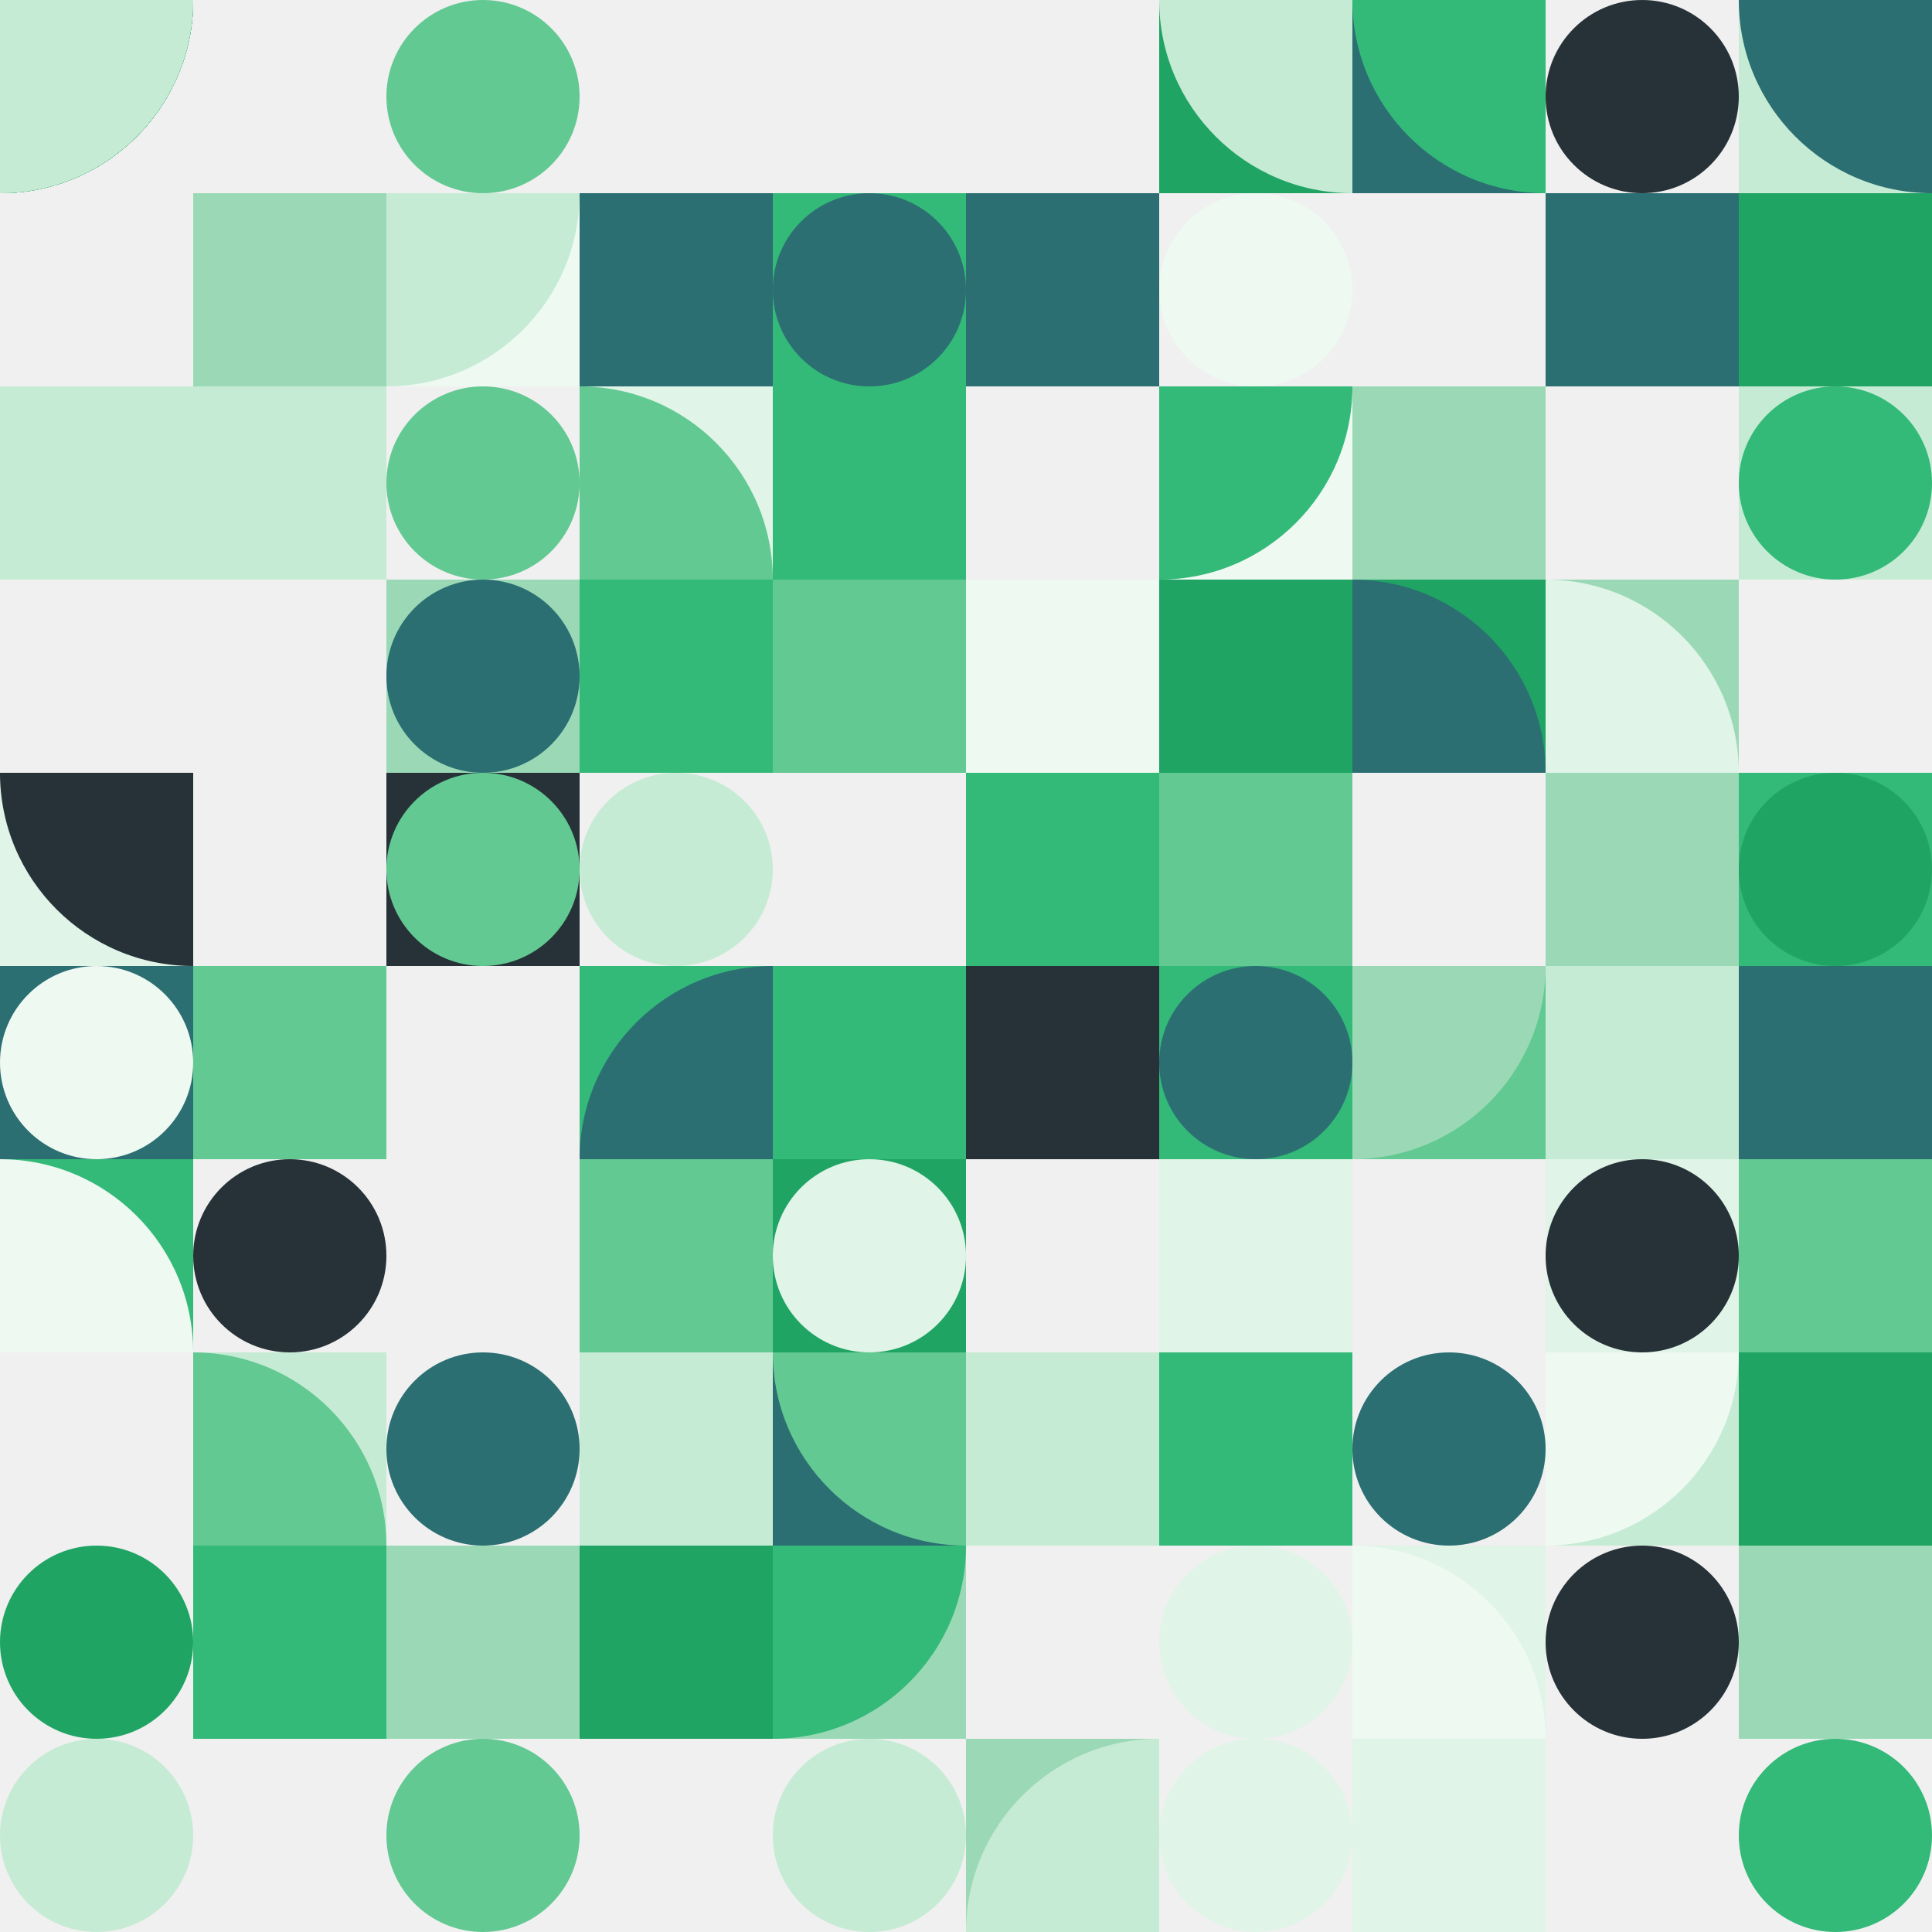
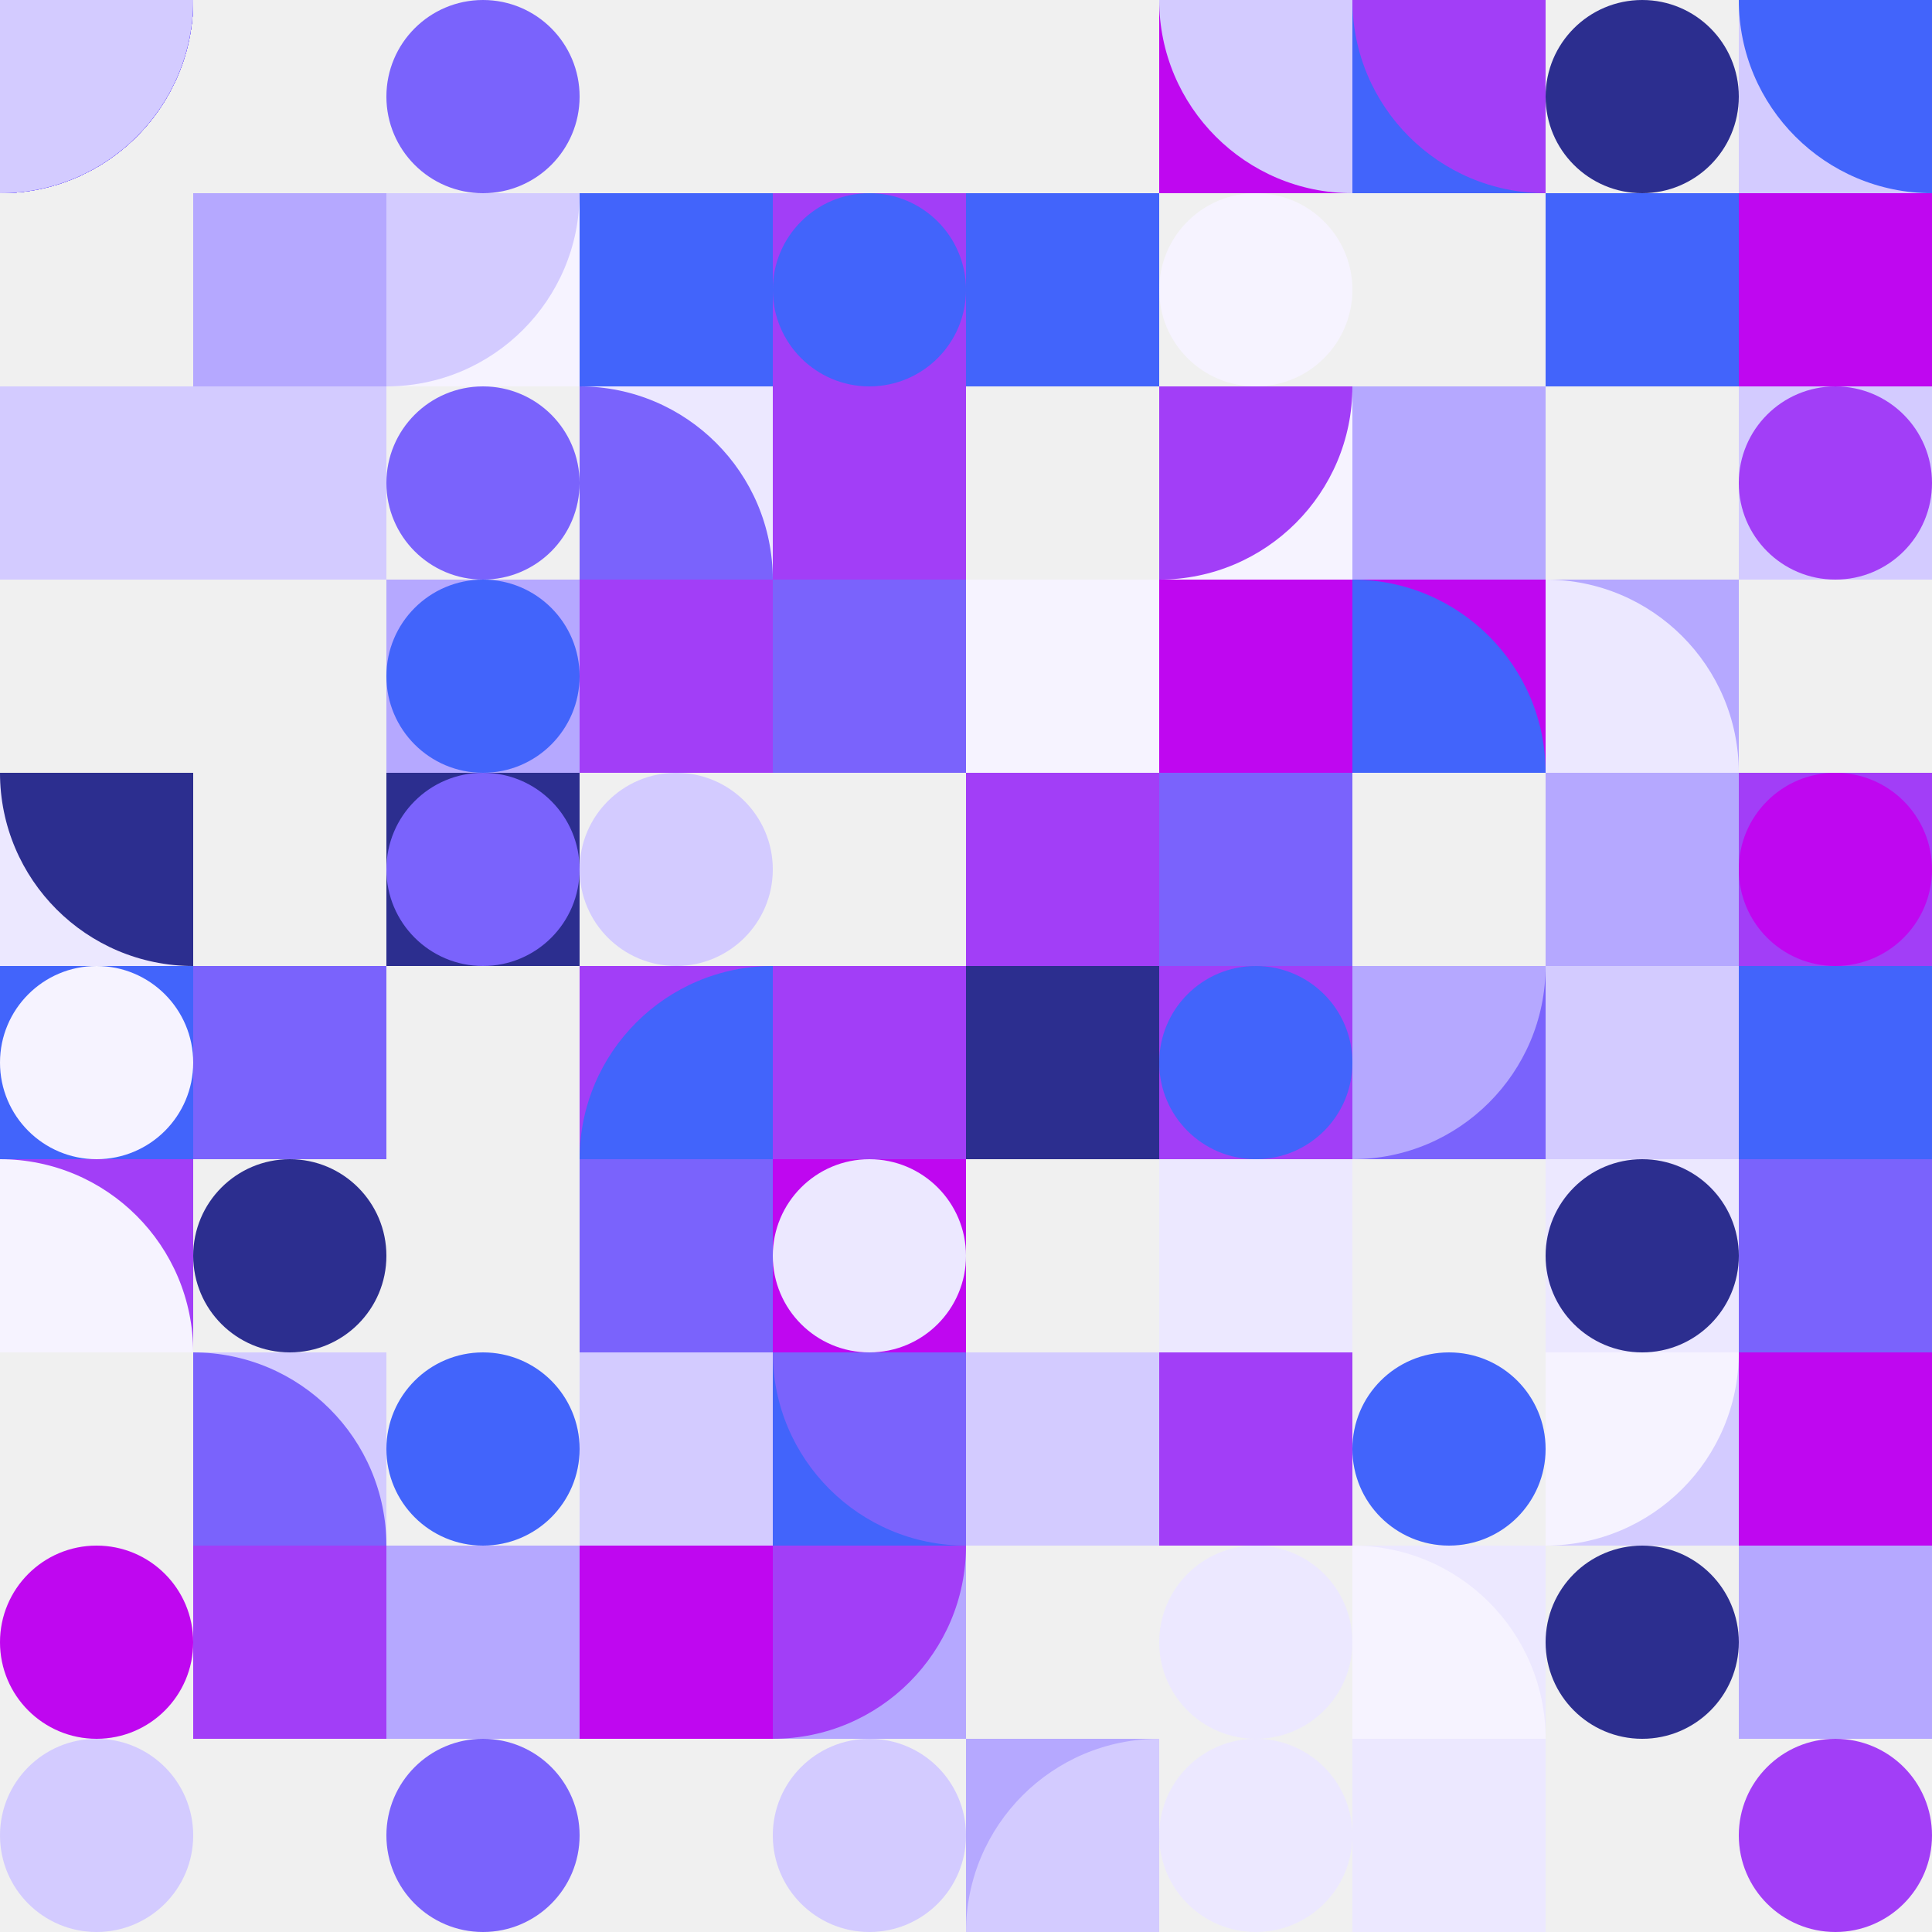
<svg xmlns="http://www.w3.org/2000/svg" id="canvas" height="100%" version="1.1" viewBox="0 0 600 600">
  <rect width="600" height="600" fill="transparent" />
  <mask id="mask" mask-type="alpha" maskUnits="userSpaceOnUse">
    <rect transform="translate(0, 0)" width="600" height="600" fill="white" />
  </mask>
  <svg>
-     <path transform="translate(0, 0 translate(30,30) rotate(180) translate(-30,-30)" d="M0 60C33.137 60 60 33.137 60 5.24537e-06L5.24537e-06 0L0 60Z" fill="#263238" />
-   </svg>
-   <svg>
-     <path transform="translate(0, 3600 translate(30,30) rotate(270) translate(-30,-30)" d="M0 60C33.137 60 60 33.137 60 5.24537e-06L5.24537e-06 0L0 60Z" fill="#C6EBD4" />
-   </svg>
-   <svg>
-     <path transform="     translate(0, 120)     " d="M0 0h60v60H0z" fill="     #C6EBD4" />
-   </svg>
-   <svg>
-     <path transform="translate(0, 10800 translate(30,30) rotate(270) translate(-30,-30)" d="M0 60C33.137 60 60 33.137 60 5.24537e-06L5.24537e-06 0L0 60Z" fill="#62C992" />
-   </svg>
-   <svg>
-     <path transform="translate(0,240) translate(30,30) rotate(270) translate(-30,-30)" fill="#E0F4E8" d="M60 0v60H0V0z" />
-     <path transform="translate(0,240) translate(30,30) rotate(270) translate(-30,-30)" fill="#263238" d="M60 0v60H0C0 26.863 26.863 0 60 0z" />
-   </svg>
-   <svg>
-     <path transform="translate(0, 300) translate(30,30) rotate(180) translate(-30,-30)" fill="#2B6F73" d="M0 0h60v60H0z" />
-     <circle cx="30" cy="30" r="30" transform="translate(0, 300) translate(30,30) rotate(180) translate(-30,-30)" fill="#EEF9F2" />
-   </svg>
-   <svg>
-     <path transform="translate(0,360) translate(30,30) rotate(90) translate(-30,-30)" fill="#33B978" d="M60 0v60H0V0z" />
-     <path transform="translate(0,360) translate(30,30) rotate(90) translate(-30,-30)" fill="#EEF9F2" d="M60 0v60H0C0 26.863 26.863 0 60 0z" />
-   </svg>
-   <svg>
-     <path transform="translate(0, 25200 translate(30,30) rotate(270) translate(-30,-30)" d="M0 60C33.137 60 60 33.137 60 5.24537e-06L5.24537e-06 0L0 60Z" fill="#62C992" />
-   </svg>
-   <svg>
-     <circle cx="30" cy="30" r="30" transform="     translate(0, 480)     " fill="     #1FA463     " />
-   </svg>
-   <svg>
-     <circle cx="30" cy="30" r="30" transform="     translate(0, 540)     " fill="     #C6EBD4     " />
-   </svg>
-   <svg>
-     <path transform="translate(3600, 0 translate(30,30) rotate(0) translate(-30,-30)" d="M0 60C33.137 60 60 33.137 60 5.24537e-06L5.24537e-06 0L0 60Z" fill="#E0F4E8" />
-   </svg>
-   <svg>
-     <path transform="     translate(60, 60)     " d="M0 0h60v60H0z" fill="     #9BD9B6" />
-   </svg>
-   <svg>
-     <path transform="     translate(60, 120)     " d="M0 0h60v60H0z" fill="     #C6EBD4" />
-   </svg>
-   <svg>
-     <path transform="translate(3600, 10800 translate(30,30) rotate(0) translate(-30,-30)" d="M0 60C33.137 60 60 33.137 60 5.24537e-06L5.24537e-06 0L0 60Z" fill="#2B6F73" />
-   </svg>
-   <svg>
-     <path transform="translate(3600, 14400 translate(30,30) rotate(180) translate(-30,-30)" d="M0 60C33.137 60 60 33.137 60 5.24537e-06L5.24537e-06 0L0 60Z" fill="#263238" />
-   </svg>
-   <svg>
-     <path transform="     translate(60, 300)     " d="M0 0h60v60H0z" fill="     #62C992" />
-   </svg>
-   <svg>
-     <circle cx="30" cy="30" r="30" transform="     translate(60, 360)     " fill="     #263238     " />
-   </svg>
-   <svg>
-     <path transform="translate(60,420) translate(30,30) rotate(90) translate(-30,-30)" fill="#C6EBD4" d="M60 0v60H0V0z" />
-     <path transform="translate(60,420) translate(30,30) rotate(90) translate(-30,-30)" fill="#62C992" d="M60 0v60H0C0 26.863 26.863 0 60 0z" />
-   </svg>
-   <svg>
-     <path transform="translate(60,480) translate(30,30) rotate(90) translate(-30,-30)" fill="#33B978" d="M60 0v60H0V0z" />
-     <path transform="translate(60,480) translate(30,30) rotate(90) translate(-30,-30)" fill="#33B978" d="M60 0v60H0C0 26.863 26.863 0 60 0z" />
-   </svg>
-   <svg>
-     <path transform="translate(3600, 32400 translate(30,30) rotate(180) translate(-30,-30)" d="M0 60C33.137 60 60 33.137 60 5.24537e-06L5.24537e-06 0L0 60Z" fill="#263238" />
-   </svg>
-   <svg>
-     <circle cx="30" cy="30" r="30" transform="     translate(120, 0)     " fill="     #62C992     " />
-   </svg>
-   <svg>
-     <path transform="translate(120,60) translate(30,30) rotate(180) translate(-30,-30)" fill="#EEF9F2" d="M60 0v60H0V0z" />
-     <path transform="translate(120,60) translate(30,30) rotate(180) translate(-30,-30)" fill="#C6EBD4" d="M60 0v60H0C0 26.863 26.863 0 60 0z" />
-   </svg>
-   <svg>
-     <circle cx="30" cy="30" r="30" transform="     translate(120, 120)     " fill="     #62C992     " />
-   </svg>
-   <svg>
-     <path transform="translate(120, 180) translate(30,30) rotate(180) translate(-30,-30)" fill="#9BD9B6" d="M0 0h60v60H0z" />
-     <circle cx="30" cy="30" r="30" transform="translate(120, 180) translate(30,30) rotate(180) translate(-30,-30)" fill="#2B6F73" />
-   </svg>
-   <svg>
-     <path transform="translate(120, 240) translate(30,30) rotate(180) translate(-30,-30)" fill="#263238" d="M0 0h60v60H0z" />
-     <circle cx="30" cy="30" r="30" transform="translate(120, 240) translate(30,30) rotate(180) translate(-30,-30)" fill="#62C992" />
-   </svg>
-   <svg>
-     <path transform="translate(7200, 18000 translate(30,30) rotate(270) translate(-30,-30)" d="M0 60C33.137 60 60 33.137 60 5.24537e-06L5.24537e-06 0L0 60Z" fill="#C6EBD4" />
-   </svg>
-   <svg>
-     <path transform="translate(7200, 21600 translate(30,30) rotate(90) translate(-30,-30)" d="M0 60C33.137 60 60 33.137 60 5.24537e-06L5.24537e-06 0L0 60Z" fill="#2B6F73" />
-   </svg>
-   <svg>
-     <circle cx="30" cy="30" r="30" transform="     translate(120, 420)     " fill="     #2B6F73     " />
-   </svg>
-   <svg>
-     <path transform="     translate(120, 480)     " d="M0 0h60v60H0z" fill="     #9BD9B6" />
-   </svg>
-   <svg>
-     <circle cx="30" cy="30" r="30" transform="     translate(120, 540)     " fill="     #62C992     " />
-   </svg>
-   <svg>
-     <path transform="translate(10800, 0 translate(30,30) rotate(0) translate(-30,-30)" d="M0 60C33.137 60 60 33.137 60 5.24537e-06L5.24537e-06 0L0 60Z" fill="#62C992" />
-   </svg>
-   <svg>
-     <path transform="     translate(180, 60)     " d="M0 0h60v60H0z" fill="     #2B6F73" />
-   </svg>
-   <svg>
-     <path transform="translate(180,120) translate(30,30) rotate(90) translate(-30,-30)" fill="#E0F4E8" d="M60 0v60H0V0z" />
-     <path transform="translate(180,120) translate(30,30) rotate(90) translate(-30,-30)" fill="#62C992" d="M60 0v60H0C0 26.863 26.863 0 60 0z" />
-   </svg>
-   <svg>
-     <path transform="     translate(180, 180)     " d="M0 0h60v60H0z" fill="     #33B978" />
-   </svg>
-   <svg>
-     <circle cx="30" cy="30" r="30" transform="     translate(180, 240)     " fill="     #C6EBD4     " />
-   </svg>
-   <svg>
-     <path transform="translate(180,300) translate(30,30) rotate(0) translate(-30,-30)" fill="#33B978" d="M60 0v60H0V0z" />
-     <path transform="translate(180,300) translate(30,30) rotate(0) translate(-30,-30)" fill="#2B6F73" d="M60 0v60H0C0 26.863 26.863 0 60 0z" />
-   </svg>
-   <svg>
-     <path transform="     translate(180, 360)     " d="M0 0h60v60H0z" fill="     #62C992" />
-   </svg>
-   <svg>
-     <path transform="     translate(180, 420)     " d="M0 0h60v60H0z" fill="     #C6EBD4" />
-   </svg>
-   <svg>
-     <path transform="     translate(180, 480)     " d="M0 0h60v60H0z" fill="     #1FA463" />
-   </svg>
-   <svg>
-     <path transform="translate(10800, 32400 translate(30,30) rotate(0) translate(-30,-30)" d="M0 60C33.137 60 60 33.137 60 5.24537e-06L5.24537e-06 0L0 60Z" fill="#E0F4E8" />
-   </svg>
-   <svg>
-     <path transform="translate(14400, 0 translate(30,30) rotate(180) translate(-30,-30)" d="M0 60C33.137 60 60 33.137 60 5.24537e-06L5.24537e-06 0L0 60Z" fill="#1FA463" />
-   </svg>
-   <svg>
-     <path transform="translate(240, 60) translate(30,30) rotate(180) translate(-30,-30)" fill="#33B978" d="M0 0h60v60H0z" />
-     <circle cx="30" cy="30" r="30" transform="translate(240, 60) translate(30,30) rotate(180) translate(-30,-30)" fill="#2B6F73" />
-   </svg>
-   <svg>
-     <path transform="     translate(240, 120)     " d="M0 0h60v60H0z" fill="     #33B978" />
-   </svg>
-   <svg>
-     <path transform="     translate(240, 180)     " d="M0 0h60v60H0z" fill="     #62C992" />
-   </svg>
-   <svg>
-     <path transform="translate(14400, 14400 translate(30,30) rotate(0) translate(-30,-30)" d="M0 60C33.137 60 60 33.137 60 5.24537e-06L5.24537e-06 0L0 60Z" fill="#EEF9F2" />
-   </svg>
-   <svg>
-     <path transform="     translate(240, 300)     " d="M0 0h60v60H0z" fill="     #33B978" />
-   </svg>
-   <svg>
-     <path transform="translate(240, 360) translate(30,30) rotate(270) translate(-30,-30)" fill="#1FA463" d="M0 0h60v60H0z" />
-     <circle cx="30" cy="30" r="30" transform="translate(240, 360) translate(30,30) rotate(270) translate(-30,-30)" fill="#E0F4E8" />
-   </svg>
-   <svg>
-     <path transform="translate(240,420) translate(30,30) rotate(270) translate(-30,-30)" fill="#2B6F73" d="M60 0v60H0V0z" />
-     <path transform="translate(240,420) translate(30,30) rotate(270) translate(-30,-30)" fill="#62C992" d="M60 0v60H0C0 26.863 26.863 0 60 0z" />
-   </svg>
-   <svg>
-     <path transform="translate(240,480) translate(30,30) rotate(180) translate(-30,-30)" fill="#9BD9B6" d="M60 0v60H0V0z" />
-     <path transform="translate(240,480) translate(30,30) rotate(180) translate(-30,-30)" fill="#33B978" d="M60 0v60H0C0 26.863 26.863 0 60 0z" />
-   </svg>
-   <svg>
-     <circle cx="30" cy="30" r="30" transform="     translate(240, 540)     " fill="     #C6EBD4     " />
-   </svg>
-   <svg>
-     <path transform="translate(18000, 0 translate(30,30) rotate(270) translate(-30,-30)" d="M0 60C33.137 60 60 33.137 60 5.24537e-06L5.24537e-06 0L0 60Z" fill="#1FA463" />
-   </svg>
-   <svg>
-     <path transform="     translate(300, 60)     " d="M0 0h60v60H0z" fill="     #2B6F73" />
-   </svg>
-   <svg>
-     <path transform="translate(18000, 7200 translate(30,30) rotate(90) translate(-30,-30)" d="M0 60C33.137 60 60 33.137 60 5.24537e-06L5.24537e-06 0L0 60Z" fill="#E0F4E8" />
-   </svg>
-   <svg>
-     <path transform="     translate(300, 180)     " d="M0 0h60v60H0z" fill="     #EEF9F2" />
-   </svg>
-   <svg>
-     <path transform="translate(300,240) translate(30,30) rotate(270) translate(-30,-30)" fill="#33B978" d="M60 0v60H0V0z" />
-     <path transform="translate(300,240) translate(30,30) rotate(270) translate(-30,-30)" fill="#33B978" d="M60 0v60H0C0 26.863 26.863 0 60 0z" />
-   </svg>
-   <svg>
-     <path transform="     translate(300, 300)     " d="M0 0h60v60H0z" fill="     #263238" />
-   </svg>
-   <svg>
-     <path transform="translate(18000, 21600 translate(30,30) rotate(0) translate(-30,-30)" d="M0 60C33.137 60 60 33.137 60 5.24537e-06L5.24537e-06 0L0 60Z" fill="#9BD9B6" />
-   </svg>
-   <svg>
-     <path transform="     translate(300, 420)     " d="M0 0h60v60H0z" fill="     #C6EBD4" />
-   </svg>
-   <svg>
-     <path transform="translate(18000, 28800 translate(30,30) rotate(90) translate(-30,-30)" d="M0 60C33.137 60 60 33.137 60 5.24537e-06L5.24537e-06 0L0 60Z" fill="#2B6F73" />
-   </svg>
-   <svg>
-     <path transform="translate(300,540) translate(30,30) rotate(0) translate(-30,-30)" fill="#9BD9B6" d="M60 0v60H0V0z" />
-     <path transform="translate(300,540) translate(30,30) rotate(0) translate(-30,-30)" fill="#C6EBD4" d="M60 0v60H0C0 26.863 26.863 0 60 0z" />
-   </svg>
-   <svg>
-     <path transform="translate(360,0) translate(30,30) rotate(270) translate(-30,-30)" fill="#1FA463" d="M60 0v60H0V0z" />
-     <path transform="translate(360,0) translate(30,30) rotate(270) translate(-30,-30)" fill="#C6EBD4" d="M60 0v60H0C0 26.863 26.863 0 60 0z" />
-   </svg>
-   <svg>
-     <circle cx="30" cy="30" r="30" transform="     translate(360, 60)     " fill="     #EEF9F2     " />
-   </svg>
-   <svg>
-     <path transform="translate(360,120) translate(30,30) rotate(180) translate(-30,-30)" fill="#EEF9F2" d="M60 0v60H0V0z" />
-     <path transform="translate(360,120) translate(30,30) rotate(180) translate(-30,-30)" fill="#33B978" d="M60 0v60H0C0 26.863 26.863 0 60 0z" />
-   </svg>
-   <svg>
-     <path transform="     translate(360, 180)     " d="M0 0h60v60H0z" fill="     #1FA463" />
-   </svg>
-   <svg>
-     <path transform="translate(360,240) translate(30,30) rotate(270) translate(-30,-30)" fill="#62C992" d="M60 0v60H0V0z" />
-     <path transform="translate(360,240) translate(30,30) rotate(270) translate(-30,-30)" fill="#62C992" d="M60 0v60H0C0 26.863 26.863 0 60 0z" />
-   </svg>
-   <svg>
-     <path transform="translate(360, 300) translate(30,30) rotate(180) translate(-30,-30)" fill="#33B978" d="M0 0h60v60H0z" />
-     <circle cx="30" cy="30" r="30" transform="translate(360, 300) translate(30,30) rotate(180) translate(-30,-30)" fill="#2B6F73" />
-   </svg>
-   <svg>
-     <path transform="     translate(360, 360)     " d="M0 0h60v60H0z" fill="     #E0F4E8" />
-   </svg>
-   <svg>
-     <path transform="translate(360,420) translate(30,30) rotate(90) translate(-30,-30)" fill="#33B978" d="M60 0v60H0V0z" />
-     <path transform="translate(360,420) translate(30,30) rotate(90) translate(-30,-30)" fill="#33B978" d="M60 0v60H0C0 26.863 26.863 0 60 0z" />
-   </svg>
-   <svg>
-     <circle cx="30" cy="30" r="30" transform="     translate(360, 480)     " fill="     #E0F4E8     " />
-   </svg>
-   <svg>
-     <circle cx="30" cy="30" r="30" transform="     translate(360, 540)     " fill="     #E0F4E8     " />
-   </svg>
-   <svg>
-     <path transform="translate(420,0) translate(30,30) rotate(270) translate(-30,-30)" fill="#2B6F73" d="M60 0v60H0V0z" />
-     <path transform="translate(420,0) translate(30,30) rotate(270) translate(-30,-30)" fill="#33B978" d="M60 0v60H0C0 26.863 26.863 0 60 0z" />
-   </svg>
-   <svg>
-     <path transform="translate(25200, 3600 translate(30,30) rotate(0) translate(-30,-30)" d="M0 60C33.137 60 60 33.137 60 5.24537e-06L5.24537e-06 0L0 60Z" fill="#33B978" />
-   </svg>
-   <svg>
-     <path transform="     translate(420, 120)     " d="M0 0h60v60H0z" fill="     #9BD9B6" />
-   </svg>
-   <svg>
-     <path transform="translate(420,180) translate(30,30) rotate(90) translate(-30,-30)" fill="#1FA463" d="M60 0v60H0V0z" />
-     <path transform="translate(420,180) translate(30,30) rotate(90) translate(-30,-30)" fill="#2B6F73" d="M60 0v60H0C0 26.863 26.863 0 60 0z" />
-   </svg>
-   <svg>
-     <path transform="translate(25200, 14400 translate(30,30) rotate(270) translate(-30,-30)" d="M0 60C33.137 60 60 33.137 60 5.24537e-06L5.24537e-06 0L0 60Z" fill="#9BD9B6" />
-   </svg>
-   <svg>
-     <path transform="translate(420,300) translate(30,30) rotate(180) translate(-30,-30)" fill="#62C992" d="M60 0v60H0V0z" />
-     <path transform="translate(420,300) translate(30,30) rotate(180) translate(-30,-30)" fill="#9BD9B6" d="M60 0v60H0C0 26.863 26.863 0 60 0z" />
-   </svg>
-   <svg>
-     <path transform="translate(25200, 21600 translate(30,30) rotate(180) translate(-30,-30)" d="M0 60C33.137 60 60 33.137 60 5.24537e-06L5.24537e-06 0L0 60Z" fill="#2B6F73" />
-   </svg>
-   <svg>
-     <circle cx="30" cy="30" r="30" transform="     translate(420, 420)     " fill="     #2B6F73     " />
-   </svg>
-   <svg>
-     <path transform="translate(420,480) translate(30,30) rotate(90) translate(-30,-30)" fill="#E0F4E8" d="M60 0v60H0V0z" />
-     <path transform="translate(420,480) translate(30,30) rotate(90) translate(-30,-30)" fill="#EEF9F2" d="M60 0v60H0C0 26.863 26.863 0 60 0z" />
-   </svg>
-   <svg>
-     <path transform="     translate(420, 540)     " d="M0 0h60v60H0z" fill="     #E0F4E8" />
-   </svg>
-   <svg>
-     <circle cx="30" cy="30" r="30" transform="     translate(480, 0)     " fill="     #263238     " />
-   </svg>
-   <svg>
-     <path transform="     translate(480, 60)     " d="M0 0h60v60H0z" fill="     #2B6F73" />
-   </svg>
-   <svg>
-     <path transform="translate(28800, 7200 translate(30,30) rotate(270) translate(-30,-30)" d="M0 60C33.137 60 60 33.137 60 5.24537e-06L5.24537e-06 0L0 60Z" fill="#62C992" />
-   </svg>
-   <svg>
-     <path transform="translate(480,180) translate(30,30) rotate(90) translate(-30,-30)" fill="#9BD9B6" d="M60 0v60H0V0z" />
-     <path transform="translate(480,180) translate(30,30) rotate(90) translate(-30,-30)" fill="#E0F4E8" d="M60 0v60H0C0 26.863 26.863 0 60 0z" />
-   </svg>
-   <svg>
-     <path transform="     translate(480, 240)     " d="M0 0h60v60H0z" fill="     #9BD9B6" />
-   </svg>
-   <svg>
-     <path transform="     translate(480, 300)     " d="M0 0h60v60H0z" fill="     #C6EBD4" />
-   </svg>
-   <svg>
-     <path transform="translate(480, 360) translate(30,30) rotate(270) translate(-30,-30)" fill="#E0F4E8" d="M0 0h60v60H0z" />
-     <circle cx="30" cy="30" r="30" transform="translate(480, 360) translate(30,30) rotate(270) translate(-30,-30)" fill="#263238" />
-   </svg>
-   <svg>
-     <path transform="translate(480,420) translate(30,30) rotate(180) translate(-30,-30)" fill="#C6EBD4" d="M60 0v60H0V0z" />
-     <path transform="translate(480,420) translate(30,30) rotate(180) translate(-30,-30)" fill="#EEF9F2" d="M60 0v60H0C0 26.863 26.863 0 60 0z" />
-   </svg>
-   <svg>
-     <circle cx="30" cy="30" r="30" transform="     translate(480, 480)     " fill="     #263238     " />
-   </svg>
-   <svg>
-     <path transform="translate(28800, 32400 translate(30,30) rotate(90) translate(-30,-30)" d="M0 60C33.137 60 60 33.137 60 5.24537e-06L5.24537e-06 0L0 60Z" fill="#62C992" />
-   </svg>
-   <svg>
-     <path transform="translate(540,0) translate(30,30) rotate(270) translate(-30,-30)" fill="#C6EBD4" d="M60 0v60H0V0z" />
-     <path transform="translate(540,0) translate(30,30) rotate(270) translate(-30,-30)" fill="#2B6F73" d="M60 0v60H0C0 26.863 26.863 0 60 0z" />
-   </svg>
-   <svg>
-     <path transform="translate(540, 60) translate(30,30) rotate(270) translate(-30,-30)" fill="#1FA463" d="M0 0h60v60H0z" />
-     <circle cx="30" cy="30" r="30" transform="translate(540, 60) translate(30,30) rotate(270) translate(-30,-30)" fill="#1FA463" />
-   </svg>
-   <svg>
-     <path transform="translate(540, 120) translate(30,30) rotate(90) translate(-30,-30)" fill="#C6EBD4" d="M0 0h60v60H0z" />
-     <circle cx="30" cy="30" r="30" transform="translate(540, 120) translate(30,30) rotate(90) translate(-30,-30)" fill="#33B978" />
-   </svg>
-   <svg>
-     <path transform="translate(32400, 10800 translate(30,30) rotate(0) translate(-30,-30)" d="M0 60C33.137 60 60 33.137 60 5.24537e-06L5.24537e-06 0L0 60Z" fill="#C6EBD4" />
-   </svg>
-   <svg>
-     <path transform="translate(540, 240) translate(30,30) rotate(90) translate(-30,-30)" fill="#33B978" d="M0 0h60v60H0z" />
-     <circle cx="30" cy="30" r="30" transform="translate(540, 240) translate(30,30) rotate(90) translate(-30,-30)" fill="#1FA463" />
-   </svg>
-   <svg>
-     <path transform="     translate(540, 300)     " d="M0 0h60v60H0z" fill="     #2B6F73" />
-   </svg>
-   <svg>
-     <path transform="translate(540, 360) translate(30,30) rotate(0) translate(-30,-30)" fill="#62C992" d="M0 0h60v60H0z" />
-     <circle cx="30" cy="30" r="30" transform="translate(540, 360) translate(30,30) rotate(0) translate(-30,-30)" fill="#62C992" />
-   </svg>
-   <svg>
-     <path transform="     translate(540, 420)     " d="M0 0h60v60H0z" fill="     #1FA463" />
-   </svg>
-   <svg>
-     <path transform="     translate(540, 480)     " d="M0 0h60v60H0z" fill="     #9BD9B6" />
-   </svg>
-   <svg>
-     <circle cx="30" cy="30" r="30" transform="     translate(540, 540)     " fill="     #33B978     " />
+     <path transform="translate(0, 0 translate(30,30) rotate(180) translate(-30,-30)" d="M0 60C33.137 60 60 33.137 60 5.24537e-06L5.24537e-06 0L0 60Z" fill="#2c2e8f" />
+   </svg>
+   <svg>
+     <path transform="translate(0, 3600 translate(30,30) rotate(270) translate(-30,-30)" d="M0 60C33.137 60 60 33.137 60 5.24537e-06L5.24537e-06 0L0 60Z" fill="#D3CBFF" />
+   </svg>
+   <svg>
+     <path transform="     translate(0, 120)     " d="M0 0h60v60H0z" fill="     #D3CBFF" />
+   </svg>
+   <svg>
+     <path transform="translate(0, 10800 translate(30,30) rotate(270) translate(-30,-30)" d="M0 60C33.137 60 60 33.137 60 5.24537e-06L5.24537e-06 0L0 60Z" fill="#7A63FC" />
+   </svg>
+   <svg>
+     <path transform="translate(0,240) translate(30,30) rotate(270) translate(-30,-30)" fill="#ECE8FF" d="M60 0v60H0V0z" />
+     <path transform="translate(0,240) translate(30,30) rotate(270) translate(-30,-30)" fill="#2c2e8f" d="M60 0v60H0C0 26.863 26.863 0 60 0z" />
+   </svg>
+   <svg>
+     <path transform="translate(0, 300) translate(30,30) rotate(180) translate(-30,-30)" fill="#4264FB" d="M0 0h60v60H0z" />
+     <circle cx="30" cy="30" r="30" transform="translate(0, 300) translate(30,30) rotate(180) translate(-30,-30)" fill="#F6F3FF" />
+   </svg>
+   <svg>
+     <path transform="translate(0,360) translate(30,30) rotate(90) translate(-30,-30)" fill="#A23EF7" d="M60 0v60H0V0z" />
+     <path transform="translate(0,360) translate(30,30) rotate(90) translate(-30,-30)" fill="#F6F3FF" d="M60 0v60H0C0 26.863 26.863 0 60 0z" />
+   </svg>
+   <svg>
+     <path transform="translate(0, 25200 translate(30,30) rotate(270) translate(-30,-30)" d="M0 60C33.137 60 60 33.137 60 5.24537e-06L5.24537e-06 0L0 60Z" fill="#7A63FC" />
+   </svg>
+   <svg>
+     <circle cx="30" cy="30" r="30" transform="     translate(0, 480)     " fill="     #BF07F0     " />
+   </svg>
+   <svg>
+     <circle cx="30" cy="30" r="30" transform="     translate(0, 540)     " fill="     #D3CBFF     " />
+   </svg>
+   <svg>
+     <path transform="translate(3600, 0 translate(30,30) rotate(0) translate(-30,-30)" d="M0 60C33.137 60 60 33.137 60 5.24537e-06L5.24537e-06 0L0 60Z" fill="#ECE8FF" />
+   </svg>
+   <svg>
+     <path transform="     translate(60, 60)     " d="M0 0h60v60H0z" fill="     #B5A8FF" />
+   </svg>
+   <svg>
+     <path transform="     translate(60, 120)     " d="M0 0h60v60H0z" fill="     #D3CBFF" />
+   </svg>
+   <svg>
+     <path transform="translate(3600, 10800 translate(30,30) rotate(0) translate(-30,-30)" d="M0 60C33.137 60 60 33.137 60 5.24537e-06L5.24537e-06 0L0 60Z" fill="#4264FB" />
+   </svg>
+   <svg>
+     <path transform="translate(3600, 14400 translate(30,30) rotate(180) translate(-30,-30)" d="M0 60C33.137 60 60 33.137 60 5.24537e-06L5.24537e-06 0L0 60Z" fill="#2c2e8f" />
+   </svg>
+   <svg>
+     <path transform="     translate(60, 300)     " d="M0 0h60v60H0z" fill="     #7A63FC" />
+   </svg>
+   <svg>
+     <circle cx="30" cy="30" r="30" transform="     translate(60, 360)     " fill="     #2c2e8f     " />
+   </svg>
+   <svg>
+     <path transform="translate(60,420) translate(30,30) rotate(90) translate(-30,-30)" fill="#D3CBFF" d="M60 0v60H0V0z" />
+     <path transform="translate(60,420) translate(30,30) rotate(90) translate(-30,-30)" fill="#7A63FC" d="M60 0v60H0C0 26.863 26.863 0 60 0z" />
+   </svg>
+   <svg>
+     <path transform="translate(60,480) translate(30,30) rotate(90) translate(-30,-30)" fill="#A23EF7" d="M60 0v60H0V0z" />
+     <path transform="translate(60,480) translate(30,30) rotate(90) translate(-30,-30)" fill="#A23EF7" d="M60 0v60H0C0 26.863 26.863 0 60 0z" />
+   </svg>
+   <svg>
+     <path transform="translate(3600, 32400 translate(30,30) rotate(180) translate(-30,-30)" d="M0 60C33.137 60 60 33.137 60 5.24537e-06L5.24537e-06 0L0 60Z" fill="#2c2e8f" />
+   </svg>
+   <svg>
+     <circle cx="30" cy="30" r="30" transform="     translate(120, 0)     " fill="     #7A63FC     " />
+   </svg>
+   <svg>
+     <path transform="translate(120,60) translate(30,30) rotate(180) translate(-30,-30)" fill="#F6F3FF" d="M60 0v60H0V0z" />
+     <path transform="translate(120,60) translate(30,30) rotate(180) translate(-30,-30)" fill="#D3CBFF" d="M60 0v60H0C0 26.863 26.863 0 60 0z" />
+   </svg>
+   <svg>
+     <circle cx="30" cy="30" r="30" transform="     translate(120, 120)     " fill="     #7A63FC     " />
+   </svg>
+   <svg>
+     <path transform="translate(120, 180) translate(30,30) rotate(180) translate(-30,-30)" fill="#B5A8FF" d="M0 0h60v60H0z" />
+     <circle cx="30" cy="30" r="30" transform="translate(120, 180) translate(30,30) rotate(180) translate(-30,-30)" fill="#4264FB" />
+   </svg>
+   <svg>
+     <path transform="translate(120, 240) translate(30,30) rotate(180) translate(-30,-30)" fill="#2c2e8f" d="M0 0h60v60H0z" />
+     <circle cx="30" cy="30" r="30" transform="translate(120, 240) translate(30,30) rotate(180) translate(-30,-30)" fill="#7A63FC" />
+   </svg>
+   <svg>
+     <path transform="translate(7200, 18000 translate(30,30) rotate(270) translate(-30,-30)" d="M0 60C33.137 60 60 33.137 60 5.24537e-06L5.24537e-06 0L0 60Z" fill="#D3CBFF" />
+   </svg>
+   <svg>
+     <path transform="translate(7200, 21600 translate(30,30) rotate(90) translate(-30,-30)" d="M0 60C33.137 60 60 33.137 60 5.24537e-06L5.24537e-06 0L0 60Z" fill="#4264FB" />
+   </svg>
+   <svg>
+     <circle cx="30" cy="30" r="30" transform="     translate(120, 420)     " fill="     #4264FB     " />
+   </svg>
+   <svg>
+     <path transform="     translate(120, 480)     " d="M0 0h60v60H0z" fill="     #B5A8FF" />
+   </svg>
+   <svg>
+     <circle cx="30" cy="30" r="30" transform="     translate(120, 540)     " fill="     #7A63FC     " />
+   </svg>
+   <svg>
+     <path transform="translate(10800, 0 translate(30,30) rotate(0) translate(-30,-30)" d="M0 60C33.137 60 60 33.137 60 5.24537e-06L5.24537e-06 0L0 60Z" fill="#7A63FC" />
+   </svg>
+   <svg>
+     <path transform="     translate(180, 60)     " d="M0 0h60v60H0z" fill="     #4264FB" />
+   </svg>
+   <svg>
+     <path transform="translate(180,120) translate(30,30) rotate(90) translate(-30,-30)" fill="#ECE8FF" d="M60 0v60H0V0z" />
+     <path transform="translate(180,120) translate(30,30) rotate(90) translate(-30,-30)" fill="#7A63FC" d="M60 0v60H0C0 26.863 26.863 0 60 0z" />
+   </svg>
+   <svg>
+     <path transform="     translate(180, 180)     " d="M0 0h60v60H0z" fill="     #A23EF7" />
+   </svg>
+   <svg>
+     <circle cx="30" cy="30" r="30" transform="     translate(180, 240)     " fill="     #D3CBFF     " />
+   </svg>
+   <svg>
+     <path transform="translate(180,300) translate(30,30) rotate(0) translate(-30,-30)" fill="#A23EF7" d="M60 0v60H0V0z" />
+     <path transform="translate(180,300) translate(30,30) rotate(0) translate(-30,-30)" fill="#4264FB" d="M60 0v60H0C0 26.863 26.863 0 60 0z" />
+   </svg>
+   <svg>
+     <path transform="     translate(180, 360)     " d="M0 0h60v60H0z" fill="     #7A63FC" />
+   </svg>
+   <svg>
+     <path transform="     translate(180, 420)     " d="M0 0h60v60H0z" fill="     #D3CBFF" />
+   </svg>
+   <svg>
+     <path transform="     translate(180, 480)     " d="M0 0h60v60H0z" fill="     #BF07F0" />
+   </svg>
+   <svg>
+     <path transform="translate(10800, 32400 translate(30,30) rotate(0) translate(-30,-30)" d="M0 60C33.137 60 60 33.137 60 5.24537e-06L5.24537e-06 0L0 60Z" fill="#ECE8FF" />
+   </svg>
+   <svg>
+     <path transform="translate(14400, 0 translate(30,30) rotate(180) translate(-30,-30)" d="M0 60C33.137 60 60 33.137 60 5.24537e-06L5.24537e-06 0L0 60Z" fill="#BF07F0" />
+   </svg>
+   <svg>
+     <path transform="translate(240, 60) translate(30,30) rotate(180) translate(-30,-30)" fill="#A23EF7" d="M0 0h60v60H0z" />
+     <circle cx="30" cy="30" r="30" transform="translate(240, 60) translate(30,30) rotate(180) translate(-30,-30)" fill="#4264FB" />
+   </svg>
+   <svg>
+     <path transform="     translate(240, 120)     " d="M0 0h60v60H0z" fill="     #A23EF7" />
+   </svg>
+   <svg>
+     <path transform="     translate(240, 180)     " d="M0 0h60v60H0z" fill="     #7A63FC" />
+   </svg>
+   <svg>
+     <path transform="translate(14400, 14400 translate(30,30) rotate(0) translate(-30,-30)" d="M0 60C33.137 60 60 33.137 60 5.24537e-06L5.24537e-06 0L0 60Z" fill="#F6F3FF" />
+   </svg>
+   <svg>
+     <path transform="     translate(240, 300)     " d="M0 0h60v60H0z" fill="     #A23EF7" />
+   </svg>
+   <svg>
+     <path transform="translate(240, 360) translate(30,30) rotate(270) translate(-30,-30)" fill="#BF07F0" d="M0 0h60v60H0z" />
+     <circle cx="30" cy="30" r="30" transform="translate(240, 360) translate(30,30) rotate(270) translate(-30,-30)" fill="#ECE8FF" />
+   </svg>
+   <svg>
+     <path transform="translate(240,420) translate(30,30) rotate(270) translate(-30,-30)" fill="#4264FB" d="M60 0v60H0V0z" />
+     <path transform="translate(240,420) translate(30,30) rotate(270) translate(-30,-30)" fill="#7A63FC" d="M60 0v60H0C0 26.863 26.863 0 60 0z" />
+   </svg>
+   <svg>
+     <path transform="translate(240,480) translate(30,30) rotate(180) translate(-30,-30)" fill="#B5A8FF" d="M60 0v60H0V0z" />
+     <path transform="translate(240,480) translate(30,30) rotate(180) translate(-30,-30)" fill="#A23EF7" d="M60 0v60H0C0 26.863 26.863 0 60 0z" />
+   </svg>
+   <svg>
+     <circle cx="30" cy="30" r="30" transform="     translate(240, 540)     " fill="     #D3CBFF     " />
+   </svg>
+   <svg>
+     <path transform="translate(18000, 0 translate(30,30) rotate(270) translate(-30,-30)" d="M0 60C33.137 60 60 33.137 60 5.24537e-06L5.24537e-06 0L0 60Z" fill="#BF07F0" />
+   </svg>
+   <svg>
+     <path transform="     translate(300, 60)     " d="M0 0h60v60H0z" fill="     #4264FB" />
+   </svg>
+   <svg>
+     <path transform="translate(18000, 7200 translate(30,30) rotate(90) translate(-30,-30)" d="M0 60C33.137 60 60 33.137 60 5.24537e-06L5.24537e-06 0L0 60Z" fill="#ECE8FF" />
+   </svg>
+   <svg>
+     <path transform="     translate(300, 180)     " d="M0 0h60v60H0z" fill="     #F6F3FF" />
+   </svg>
+   <svg>
+     <path transform="translate(300,240) translate(30,30) rotate(270) translate(-30,-30)" fill="#A23EF7" d="M60 0v60H0V0z" />
+     <path transform="translate(300,240) translate(30,30) rotate(270) translate(-30,-30)" fill="#A23EF7" d="M60 0v60H0C0 26.863 26.863 0 60 0z" />
+   </svg>
+   <svg>
+     <path transform="     translate(300, 300)     " d="M0 0h60v60H0z" fill="     #2c2e8f" />
+   </svg>
+   <svg>
+     <path transform="translate(18000, 21600 translate(30,30) rotate(0) translate(-30,-30)" d="M0 60C33.137 60 60 33.137 60 5.24537e-06L5.24537e-06 0L0 60Z" fill="#B5A8FF" />
+   </svg>
+   <svg>
+     <path transform="     translate(300, 420)     " d="M0 0h60v60H0z" fill="     #D3CBFF" />
+   </svg>
+   <svg>
+     <path transform="translate(18000, 28800 translate(30,30) rotate(90) translate(-30,-30)" d="M0 60C33.137 60 60 33.137 60 5.24537e-06L5.24537e-06 0L0 60Z" fill="#4264FB" />
+   </svg>
+   <svg>
+     <path transform="translate(300,540) translate(30,30) rotate(0) translate(-30,-30)" fill="#B5A8FF" d="M60 0v60H0V0z" />
+     <path transform="translate(300,540) translate(30,30) rotate(0) translate(-30,-30)" fill="#D3CBFF" d="M60 0v60H0C0 26.863 26.863 0 60 0z" />
+   </svg>
+   <svg>
+     <path transform="translate(360,0) translate(30,30) rotate(270) translate(-30,-30)" fill="#BF07F0" d="M60 0v60H0V0z" />
+     <path transform="translate(360,0) translate(30,30) rotate(270) translate(-30,-30)" fill="#D3CBFF" d="M60 0v60H0C0 26.863 26.863 0 60 0z" />
+   </svg>
+   <svg>
+     <circle cx="30" cy="30" r="30" transform="     translate(360, 60)     " fill="     #F6F3FF     " />
+   </svg>
+   <svg>
+     <path transform="translate(360,120) translate(30,30) rotate(180) translate(-30,-30)" fill="#F6F3FF" d="M60 0v60H0V0z" />
+     <path transform="translate(360,120) translate(30,30) rotate(180) translate(-30,-30)" fill="#A23EF7" d="M60 0v60H0C0 26.863 26.863 0 60 0z" />
+   </svg>
+   <svg>
+     <path transform="     translate(360, 180)     " d="M0 0h60v60H0z" fill="     #BF07F0" />
+   </svg>
+   <svg>
+     <path transform="translate(360,240) translate(30,30) rotate(270) translate(-30,-30)" fill="#7A63FC" d="M60 0v60H0V0z" />
+     <path transform="translate(360,240) translate(30,30) rotate(270) translate(-30,-30)" fill="#7A63FC" d="M60 0v60H0C0 26.863 26.863 0 60 0z" />
+   </svg>
+   <svg>
+     <path transform="translate(360, 300) translate(30,30) rotate(180) translate(-30,-30)" fill="#A23EF7" d="M0 0h60v60H0z" />
+     <circle cx="30" cy="30" r="30" transform="translate(360, 300) translate(30,30) rotate(180) translate(-30,-30)" fill="#4264FB" />
+   </svg>
+   <svg>
+     <path transform="     translate(360, 360)     " d="M0 0h60v60H0z" fill="     #ECE8FF" />
+   </svg>
+   <svg>
+     <path transform="translate(360,420) translate(30,30) rotate(90) translate(-30,-30)" fill="#A23EF7" d="M60 0v60H0V0z" />
+     <path transform="translate(360,420) translate(30,30) rotate(90) translate(-30,-30)" fill="#A23EF7" d="M60 0v60H0C0 26.863 26.863 0 60 0z" />
+   </svg>
+   <svg>
+     <circle cx="30" cy="30" r="30" transform="     translate(360, 480)     " fill="     #ECE8FF     " />
+   </svg>
+   <svg>
+     <circle cx="30" cy="30" r="30" transform="     translate(360, 540)     " fill="     #ECE8FF     " />
+   </svg>
+   <svg>
+     <path transform="translate(420,0) translate(30,30) rotate(270) translate(-30,-30)" fill="#4264FB" d="M60 0v60H0V0z" />
+     <path transform="translate(420,0) translate(30,30) rotate(270) translate(-30,-30)" fill="#A23EF7" d="M60 0v60H0C0 26.863 26.863 0 60 0z" />
+   </svg>
+   <svg>
+     <path transform="translate(25200, 3600 translate(30,30) rotate(0) translate(-30,-30)" d="M0 60C33.137 60 60 33.137 60 5.24537e-06L5.24537e-06 0L0 60Z" fill="#A23EF7" />
+   </svg>
+   <svg>
+     <path transform="     translate(420, 120)     " d="M0 0h60v60H0z" fill="     #B5A8FF" />
+   </svg>
+   <svg>
+     <path transform="translate(420,180) translate(30,30) rotate(90) translate(-30,-30)" fill="#BF07F0" d="M60 0v60H0V0z" />
+     <path transform="translate(420,180) translate(30,30) rotate(90) translate(-30,-30)" fill="#4264FB" d="M60 0v60H0C0 26.863 26.863 0 60 0z" />
+   </svg>
+   <svg>
+     <path transform="translate(25200, 14400 translate(30,30) rotate(270) translate(-30,-30)" d="M0 60C33.137 60 60 33.137 60 5.24537e-06L5.24537e-06 0L0 60Z" fill="#B5A8FF" />
+   </svg>
+   <svg>
+     <path transform="translate(420,300) translate(30,30) rotate(180) translate(-30,-30)" fill="#7A63FC" d="M60 0v60H0V0z" />
+     <path transform="translate(420,300) translate(30,30) rotate(180) translate(-30,-30)" fill="#B5A8FF" d="M60 0v60H0C0 26.863 26.863 0 60 0z" />
+   </svg>
+   <svg>
+     <path transform="translate(25200, 21600 translate(30,30) rotate(180) translate(-30,-30)" d="M0 60C33.137 60 60 33.137 60 5.24537e-06L5.24537e-06 0L0 60Z" fill="#4264FB" />
+   </svg>
+   <svg>
+     <circle cx="30" cy="30" r="30" transform="     translate(420, 420)     " fill="     #4264FB     " />
+   </svg>
+   <svg>
+     <path transform="translate(420,480) translate(30,30) rotate(90) translate(-30,-30)" fill="#ECE8FF" d="M60 0v60H0V0z" />
+     <path transform="translate(420,480) translate(30,30) rotate(90) translate(-30,-30)" fill="#F6F3FF" d="M60 0v60H0C0 26.863 26.863 0 60 0z" />
+   </svg>
+   <svg>
+     <path transform="     translate(420, 540)     " d="M0 0h60v60H0z" fill="     #ECE8FF" />
+   </svg>
+   <svg>
+     <circle cx="30" cy="30" r="30" transform="     translate(480, 0)     " fill="     #2c2e8f     " />
+   </svg>
+   <svg>
+     <path transform="     translate(480, 60)     " d="M0 0h60v60H0z" fill="     #4264FB" />
+   </svg>
+   <svg>
+     <path transform="translate(28800, 7200 translate(30,30) rotate(270) translate(-30,-30)" d="M0 60C33.137 60 60 33.137 60 5.24537e-06L5.24537e-06 0L0 60Z" fill="#7A63FC" />
+   </svg>
+   <svg>
+     <path transform="translate(480,180) translate(30,30) rotate(90) translate(-30,-30)" fill="#B5A8FF" d="M60 0v60H0V0z" />
+     <path transform="translate(480,180) translate(30,30) rotate(90) translate(-30,-30)" fill="#ECE8FF" d="M60 0v60H0C0 26.863 26.863 0 60 0z" />
+   </svg>
+   <svg>
+     <path transform="     translate(480, 240)     " d="M0 0h60v60H0z" fill="     #B5A8FF" />
+   </svg>
+   <svg>
+     <path transform="     translate(480, 300)     " d="M0 0h60v60H0z" fill="     #D3CBFF" />
+   </svg>
+   <svg>
+     <path transform="translate(480, 360) translate(30,30) rotate(270) translate(-30,-30)" fill="#ECE8FF" d="M0 0h60v60H0z" />
+     <circle cx="30" cy="30" r="30" transform="translate(480, 360) translate(30,30) rotate(270) translate(-30,-30)" fill="#2c2e8f" />
+   </svg>
+   <svg>
+     <path transform="translate(480,420) translate(30,30) rotate(180) translate(-30,-30)" fill="#D3CBFF" d="M60 0v60H0V0z" />
+     <path transform="translate(480,420) translate(30,30) rotate(180) translate(-30,-30)" fill="#F6F3FF" d="M60 0v60H0C0 26.863 26.863 0 60 0z" />
+   </svg>
+   <svg>
+     <circle cx="30" cy="30" r="30" transform="     translate(480, 480)     " fill="     #2c2e8f     " />
+   </svg>
+   <svg>
+     <path transform="translate(28800, 32400 translate(30,30) rotate(90) translate(-30,-30)" d="M0 60C33.137 60 60 33.137 60 5.24537e-06L5.24537e-06 0L0 60Z" fill="#7A63FC" />
+   </svg>
+   <svg>
+     <path transform="translate(540,0) translate(30,30) rotate(270) translate(-30,-30)" fill="#D3CBFF" d="M60 0v60H0V0z" />
+     <path transform="translate(540,0) translate(30,30) rotate(270) translate(-30,-30)" fill="#4264FB" d="M60 0v60H0C0 26.863 26.863 0 60 0z" />
+   </svg>
+   <svg>
+     <path transform="translate(540, 60) translate(30,30) rotate(270) translate(-30,-30)" fill="#BF07F0" d="M0 0h60v60H0z" />
+     <circle cx="30" cy="30" r="30" transform="translate(540, 60) translate(30,30) rotate(270) translate(-30,-30)" fill="#BF07F0" />
+   </svg>
+   <svg>
+     <path transform="translate(540, 120) translate(30,30) rotate(90) translate(-30,-30)" fill="#D3CBFF" d="M0 0h60v60H0z" />
+     <circle cx="30" cy="30" r="30" transform="translate(540, 120) translate(30,30) rotate(90) translate(-30,-30)" fill="#A23EF7" />
+   </svg>
+   <svg>
+     <path transform="translate(32400, 10800 translate(30,30) rotate(0) translate(-30,-30)" d="M0 60C33.137 60 60 33.137 60 5.24537e-06L5.24537e-06 0L0 60Z" fill="#D3CBFF" />
+   </svg>
+   <svg>
+     <path transform="translate(540, 240) translate(30,30) rotate(90) translate(-30,-30)" fill="#A23EF7" d="M0 0h60v60H0z" />
+     <circle cx="30" cy="30" r="30" transform="translate(540, 240) translate(30,30) rotate(90) translate(-30,-30)" fill="#BF07F0" />
+   </svg>
+   <svg>
+     <path transform="     translate(540, 300)     " d="M0 0h60v60H0z" fill="     #4264FB" />
+   </svg>
+   <svg>
+     <path transform="translate(540, 360) translate(30,30) rotate(0) translate(-30,-30)" fill="#7A63FC" d="M0 0h60v60H0z" />
+     <circle cx="30" cy="30" r="30" transform="translate(540, 360) translate(30,30) rotate(0) translate(-30,-30)" fill="#7A63FC" />
+   </svg>
+   <svg>
+     <path transform="     translate(540, 420)     " d="M0 0h60v60H0z" fill="     #BF07F0" />
+   </svg>
+   <svg>
+     <path transform="     translate(540, 480)     " d="M0 0h60v60H0z" fill="     #B5A8FF" />
+   </svg>
+   <svg>
+     <circle cx="30" cy="30" r="30" transform="     translate(540, 540)     " fill="     #A23EF7     " />
  </svg>
</svg>
